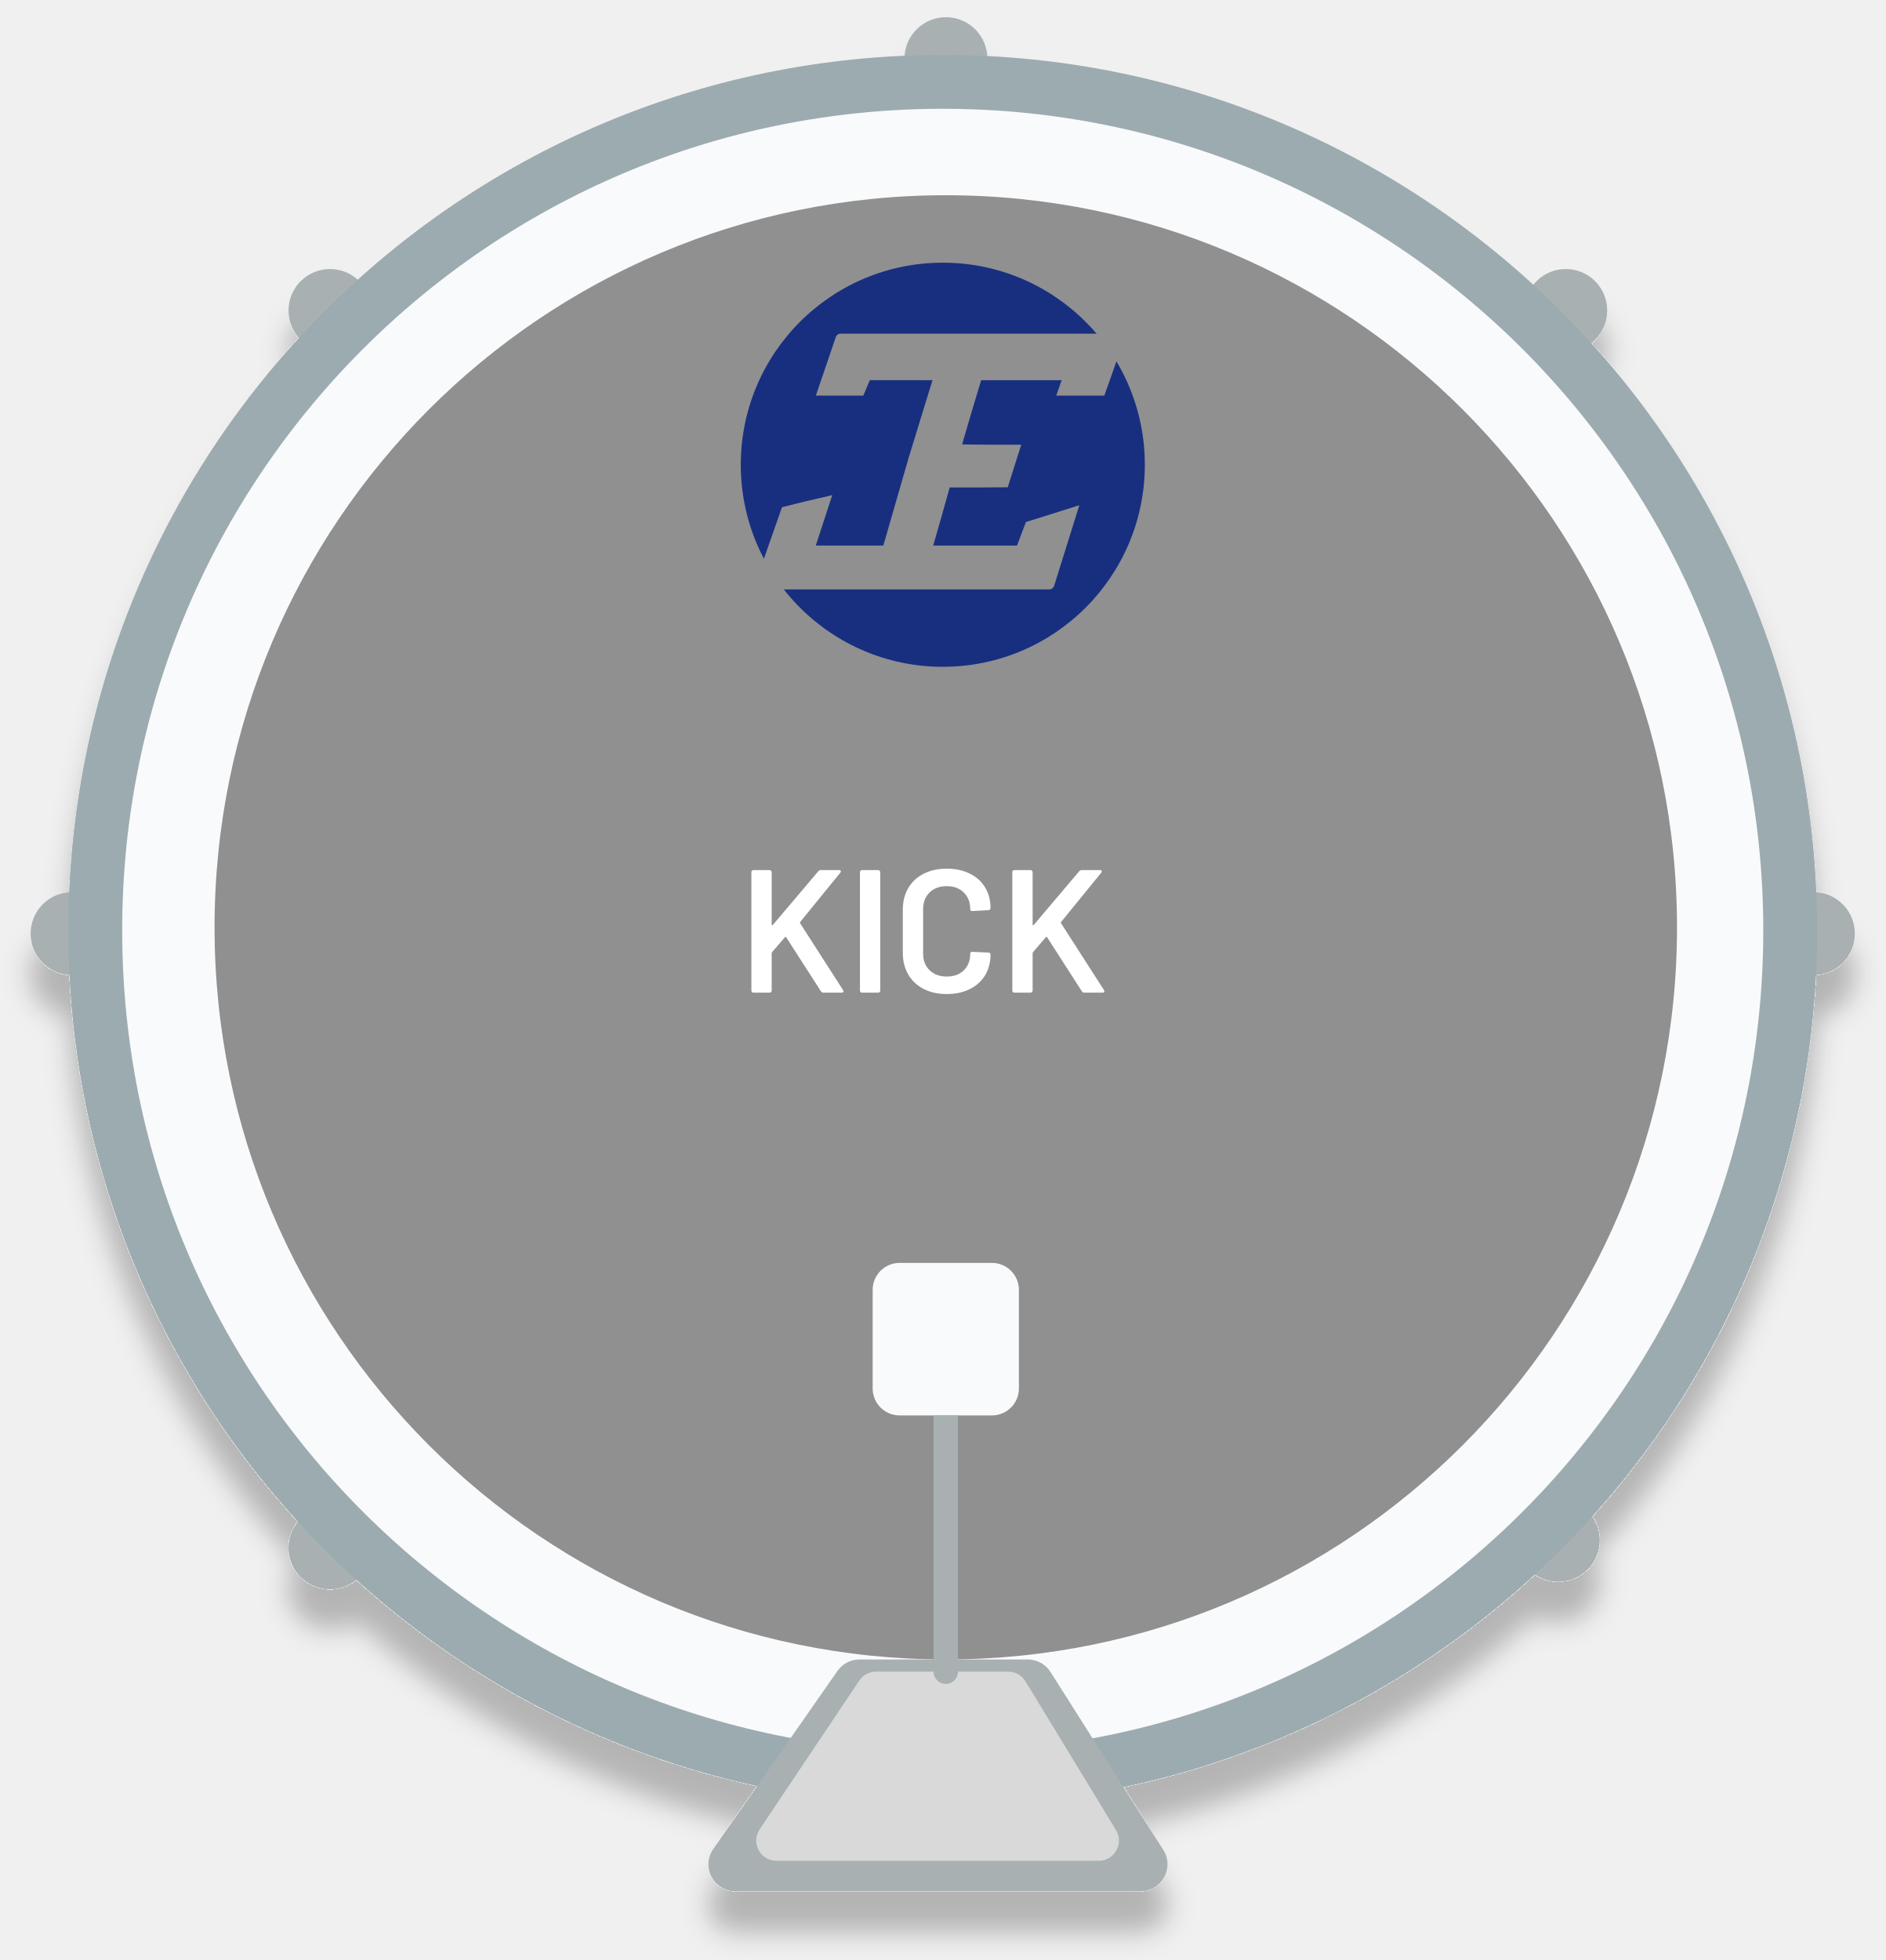
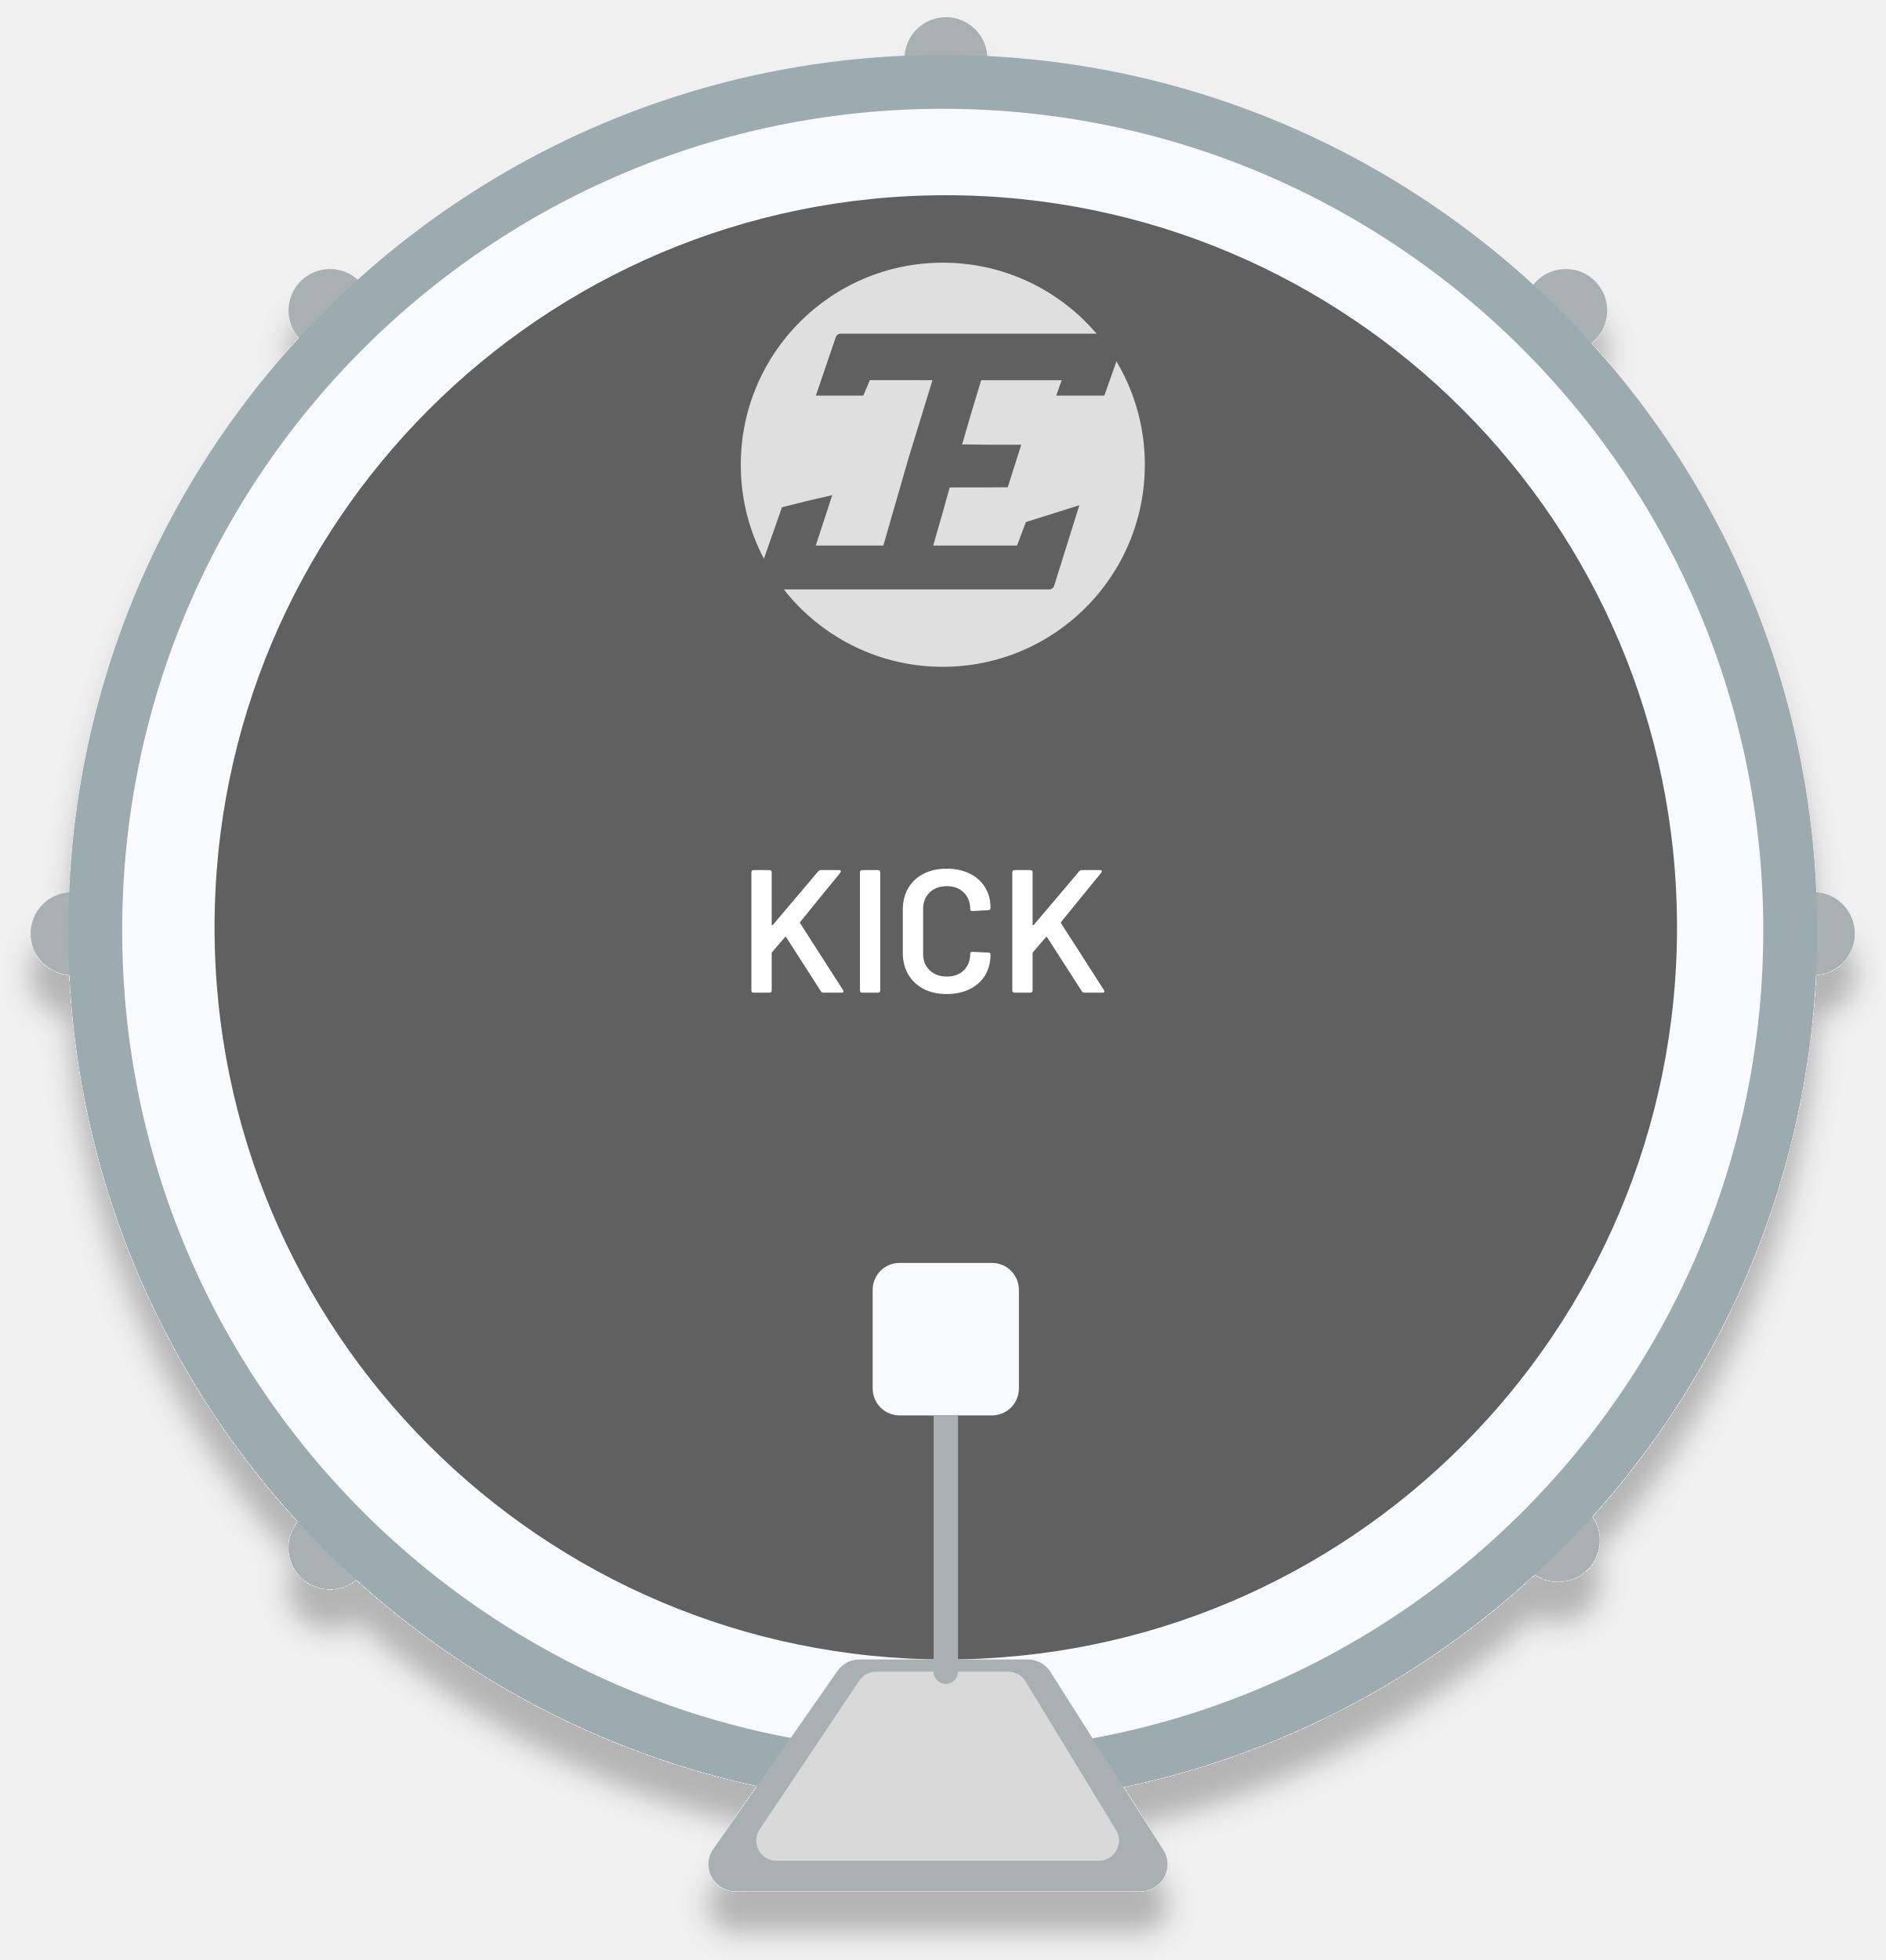
<svg xmlns="http://www.w3.org/2000/svg" width="280" height="291" viewBox="0 0 280 291" fill="none">
  <g filter="url(#filter0_d_351_510)">
    <circle cx="6.16" cy="6.16" r="6.16" transform="matrix(0.706733 0.70748 -0.706733 0.70748 232.507 37.3896)" fill="#A8B0B2" />
    <circle cx="6.16" cy="6.16" r="6.16" transform="matrix(0.706733 0.70748 -0.706733 0.70748 49.0027 221.087)" fill="#A8B0B2" />
    <circle cx="6.16" cy="6.16" r="6.16" transform="matrix(0.706733 0.70748 -0.706733 0.70748 231.388 219.967)" fill="#A8B0B2" />
    <circle cx="6.16" cy="6.16" r="6.16" transform="matrix(0.706733 0.70748 -0.706733 0.70748 49.0027 37.3896)" fill="#A8B0B2" />
    <circle cx="6.16" cy="6.16" r="6.16" transform="matrix(0.706733 0.70748 -0.706733 0.70748 140.464 0)" fill="#A8B0B2" />
    <circle cx="6.16" cy="6.16" r="6.16" transform="matrix(0.706733 0.70748 -0.706733 0.70748 140.464 258.84)" fill="#999999" />
    <circle cx="6.16" cy="6.16" r="6.16" transform="matrix(0.706733 0.70748 -0.706733 0.70748 10.7064 129.894)" fill="#A8B0B2" />
    <circle cx="6.16" cy="6.16" r="6.16" transform="matrix(0.706733 0.70748 -0.706733 0.70748 269.274 129.894)" fill="#A8B0B2" />
    <path d="M265.836 138.136C265.836 207.719 209.489 264.119 139.99 264.119C70.491 264.119 14.144 207.719 14.144 138.136C14.144 68.553 70.491 12.152 139.99 12.152C209.489 12.152 265.836 68.553 265.836 138.136Z" fill="#F9FAFB" stroke="#9CABB0" stroke-width="8" />
-     <ellipse cx="140.442" cy="137.683" rx="108.582" ry="108.697" fill="#909090" />
+     <ellipse cx="140.442" cy="137.683" rx="108.582" ry="108.697" fill="#606060" />
    <path d="M111.887 147.378C111.801 147.378 111.723 147.352 111.653 147.3C111.601 147.231 111.575 147.153 111.575 147.066V129.49C111.575 129.404 111.601 129.334 111.653 129.282C111.723 129.213 111.801 129.178 111.887 129.178H114.279C114.366 129.178 114.435 129.213 114.487 129.282C114.557 129.334 114.591 129.404 114.591 129.49V137.264C114.591 137.316 114.609 137.351 114.643 137.368C114.678 137.386 114.713 137.377 114.747 137.342L121.507 129.36C121.611 129.239 121.741 129.178 121.897 129.178H124.601C124.775 129.178 124.861 129.239 124.861 129.36C124.861 129.412 124.835 129.482 124.783 129.568L118.829 136.874C118.777 136.944 118.769 137.004 118.803 137.056L125.199 147.014C125.234 147.118 125.251 147.179 125.251 147.196C125.251 147.318 125.165 147.378 124.991 147.378H122.261C122.105 147.378 121.984 147.309 121.897 147.17L116.749 139.162C116.68 139.058 116.619 139.05 116.567 139.136L114.643 141.372C114.609 141.442 114.591 141.502 114.591 141.554V147.066C114.591 147.153 114.557 147.231 114.487 147.3C114.435 147.352 114.366 147.378 114.279 147.378H111.887ZM128.01 147.378C127.924 147.378 127.846 147.352 127.776 147.3C127.724 147.231 127.698 147.153 127.698 147.066V129.49C127.698 129.404 127.724 129.334 127.776 129.282C127.846 129.213 127.924 129.178 128.01 129.178H130.402C130.489 129.178 130.558 129.213 130.61 129.282C130.68 129.334 130.714 129.404 130.714 129.49V147.066C130.714 147.153 130.68 147.231 130.61 147.3C130.558 147.352 130.489 147.378 130.402 147.378H128.01ZM140.587 147.586C139.287 147.586 138.143 147.335 137.155 146.832C136.167 146.312 135.404 145.593 134.867 144.674C134.33 143.756 134.061 142.69 134.061 141.476V135.054C134.061 133.841 134.33 132.775 134.867 131.856C135.404 130.938 136.167 130.227 137.155 129.724C138.143 129.222 139.287 128.97 140.587 128.97C141.87 128.97 143.005 129.213 143.993 129.698C144.981 130.184 145.744 130.868 146.281 131.752C146.818 132.636 147.087 133.659 147.087 134.82C147.087 134.907 147.052 134.985 146.983 135.054C146.931 135.106 146.862 135.132 146.775 135.132L144.383 135.262C144.175 135.262 144.071 135.167 144.071 134.976C144.071 133.954 143.75 133.13 143.109 132.506C142.485 131.882 141.644 131.57 140.587 131.57C139.53 131.57 138.68 131.882 138.039 132.506C137.398 133.13 137.077 133.954 137.077 134.976V141.606C137.077 142.612 137.398 143.426 138.039 144.05C138.68 144.674 139.53 144.986 140.587 144.986C141.644 144.986 142.485 144.683 143.109 144.076C143.75 143.452 144.071 142.629 144.071 141.606C144.071 141.416 144.175 141.32 144.383 141.32L146.775 141.424C146.862 141.424 146.931 141.45 146.983 141.502C147.052 141.554 147.087 141.615 147.087 141.684C147.087 142.863 146.818 143.903 146.281 144.804C145.744 145.688 144.981 146.373 143.993 146.858C143.005 147.344 141.87 147.586 140.587 147.586ZM150.633 147.378C150.547 147.378 150.469 147.352 150.399 147.3C150.347 147.231 150.321 147.153 150.321 147.066V129.49C150.321 129.404 150.347 129.334 150.399 129.282C150.469 129.213 150.547 129.178 150.633 129.178H153.025C153.112 129.178 153.181 129.213 153.233 129.282C153.303 129.334 153.337 129.404 153.337 129.49V137.264C153.337 137.316 153.355 137.351 153.389 137.368C153.424 137.386 153.459 137.377 153.493 137.342L160.253 129.36C160.357 129.239 160.487 129.178 160.643 129.178H163.347C163.521 129.178 163.607 129.239 163.607 129.36C163.607 129.412 163.581 129.482 163.529 129.568L157.575 136.874C157.523 136.944 157.515 137.004 157.549 137.056L163.945 147.014C163.98 147.118 163.997 147.179 163.997 147.196C163.997 147.318 163.911 147.378 163.737 147.378H161.007C160.851 147.378 160.73 147.309 160.643 147.17L155.495 139.162C155.426 139.058 155.365 139.05 155.313 139.136L153.389 141.372C153.355 141.442 153.337 141.502 153.337 141.554V147.066C153.337 147.153 153.303 147.231 153.233 147.3C153.181 147.352 153.112 147.378 153.025 147.378H150.633Z" fill="white" />
    <rect x="129.584" y="187.502" width="21.716" height="22.645" rx="4" fill="#F9FAFB" />
    <path d="M124.352 248.091C125.1 247.019 126.325 246.38 127.633 246.38H152.616C153.986 246.38 155.261 247.081 155.994 248.238L172.743 274.659C174.431 277.322 172.518 280.801 169.365 280.801H109.201C105.968 280.801 104.071 277.164 105.921 274.512L124.352 248.091Z" fill="#A8B0B2" />
    <path d="M127.591 249.522C128.148 248.691 129.083 248.191 130.084 248.191H149.718C150.765 248.191 151.737 248.737 152.281 249.632L165.718 271.712C166.935 273.711 165.496 276.271 163.155 276.271H115.297C112.898 276.271 111.47 273.595 112.804 271.602L127.591 249.522Z" fill="#D9D9D9" />
    <path d="M138.633 210.147H142.252V248.193C142.252 249.193 141.442 250.003 140.442 250.003C139.443 250.003 138.633 249.193 138.633 248.193V210.147Z" fill="#A8B0B2" />
-     <path d="M140 99C156.569 99 170 85.569 170 69C170 52.431 156.569 39 140 39C123.431 39 110 52.431 110 69C110 85.569 123.431 99 140 99Z" fill="#182F80" />
-     <path d="M166.943 50.066L165.622 54.112L163.986 58.734H160.966H156.847L157.649 56.446H151.866H145.696L144.267 61.19L142.867 65.982L147.542 66.031H151.644L149.644 72.345L145.56 72.37H141.024L139.81 76.697L138.576 80.998H144.47H151.018L151.681 79.252L152.343 77.505L155.856 76.404L160.274 75.011L158.401 80.998L156.529 86.985C156.443 87.275 156.142 87.511 155.856 87.511H134.169H112.381C112.096 87.511 111.934 87.275 112.02 86.984L116.12 75.31L119.704 74.412L123.582 73.514L121.137 80.998L125.967 80.998L131.168 80.998L134.923 67.984L138.466 56.446L134.505 56.438H129.17L128.804 57.294L128.198 58.734H124.805H121.15L124.105 50.066C124.191 49.775 124.492 49.539 124.779 49.54H146.134H166.884C167.17 49.54 167.028 49.776 166.943 50.066Z" fill="#909090" />
+     <path d="M140 99C156.569 99 170 85.569 170 69C170 52.431 156.569 39 140 39C123.431 39 110 52.431 110 69C110 85.569 123.431 99 140 99Z" fill="#DFDFDF" />
+     <path d="M166.943 50.066L165.622 54.112L163.986 58.734H160.966H156.847L157.649 56.446H151.866H145.696L144.267 61.19L142.867 65.982L147.542 66.031H151.644L149.644 72.345L145.56 72.37H141.024L139.81 76.697L138.576 80.998H144.47H151.018L151.681 79.252L152.343 77.505L155.856 76.404L160.274 75.011L158.401 80.998L156.529 86.985C156.443 87.275 156.142 87.511 155.856 87.511H134.169H112.381C112.096 87.511 111.934 87.275 112.02 86.984L116.12 75.31L119.704 74.412L123.582 73.514L121.137 80.998L125.967 80.998L131.168 80.998L134.923 67.984L138.466 56.446L134.505 56.438H129.17L128.804 57.294L128.198 58.734H124.805H121.15L124.105 50.066C124.191 49.775 124.492 49.539 124.779 49.54H146.134H166.884C167.17 49.54 167.028 49.776 166.943 50.066Z" fill="#606060" />
  </g>
  <defs>
    <filter id="filter0_d_351_510" x="0.55" y="2.553" width="278.88" height="288.248" filterUnits="userSpaceOnUse" color-interpolation-filters="sRGB">
      <feFlood flood-opacity="0" result="BackgroundImageFix" />
      <feColorMatrix in="SourceAlpha" type="matrix" values="0 0 0 0 0 0 0 0 0 0 0 0 0 0 0 0 0 0 127 0" result="hardAlpha" />
      <feOffset dy="6" />
      <feGaussianBlur stdDeviation="2" />
      <feComposite in2="hardAlpha" operator="out" />
      <feColorMatrix type="matrix" values="0 0 0 0 0 0 0 0 0 0 0 0 0 0 0 0 0 0 0.25 0" />
      <feBlend mode="normal" in2="BackgroundImageFix" result="effect1_dropShadow_351_510" />
      <feBlend mode="normal" in="SourceGraphic" in2="effect1_dropShadow_351_510" result="shape" />
    </filter>
  </defs>
</svg>
